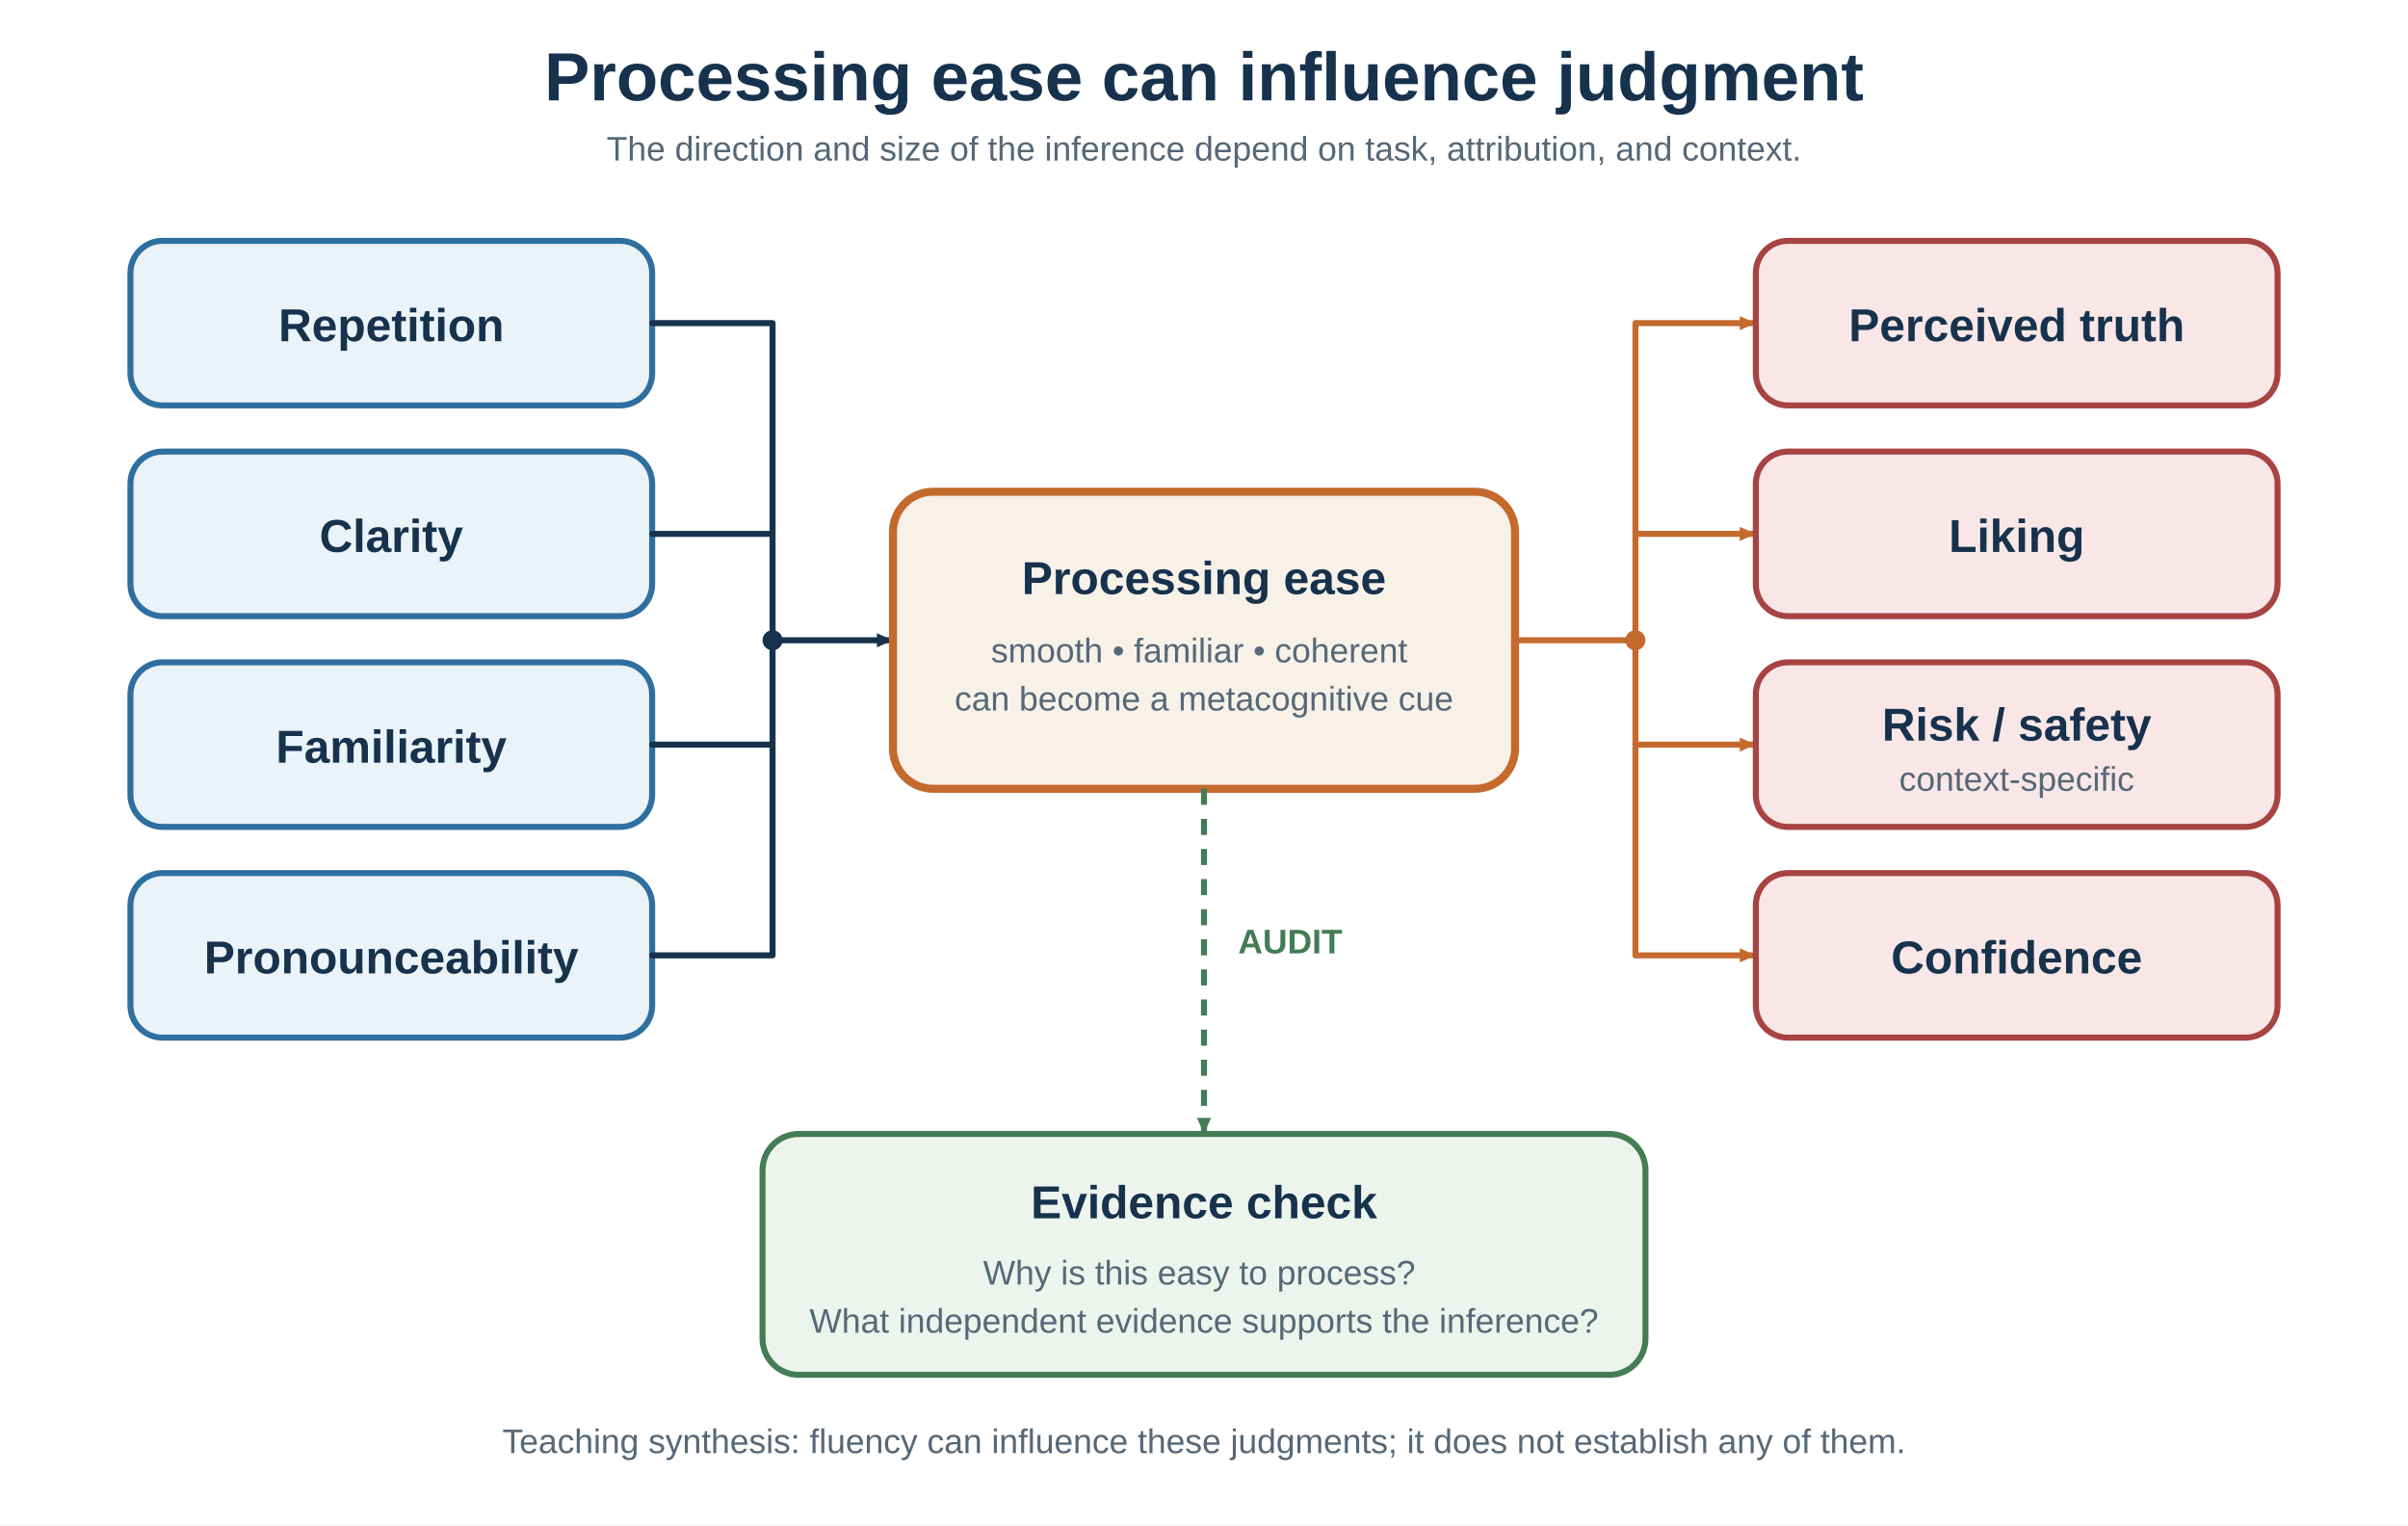
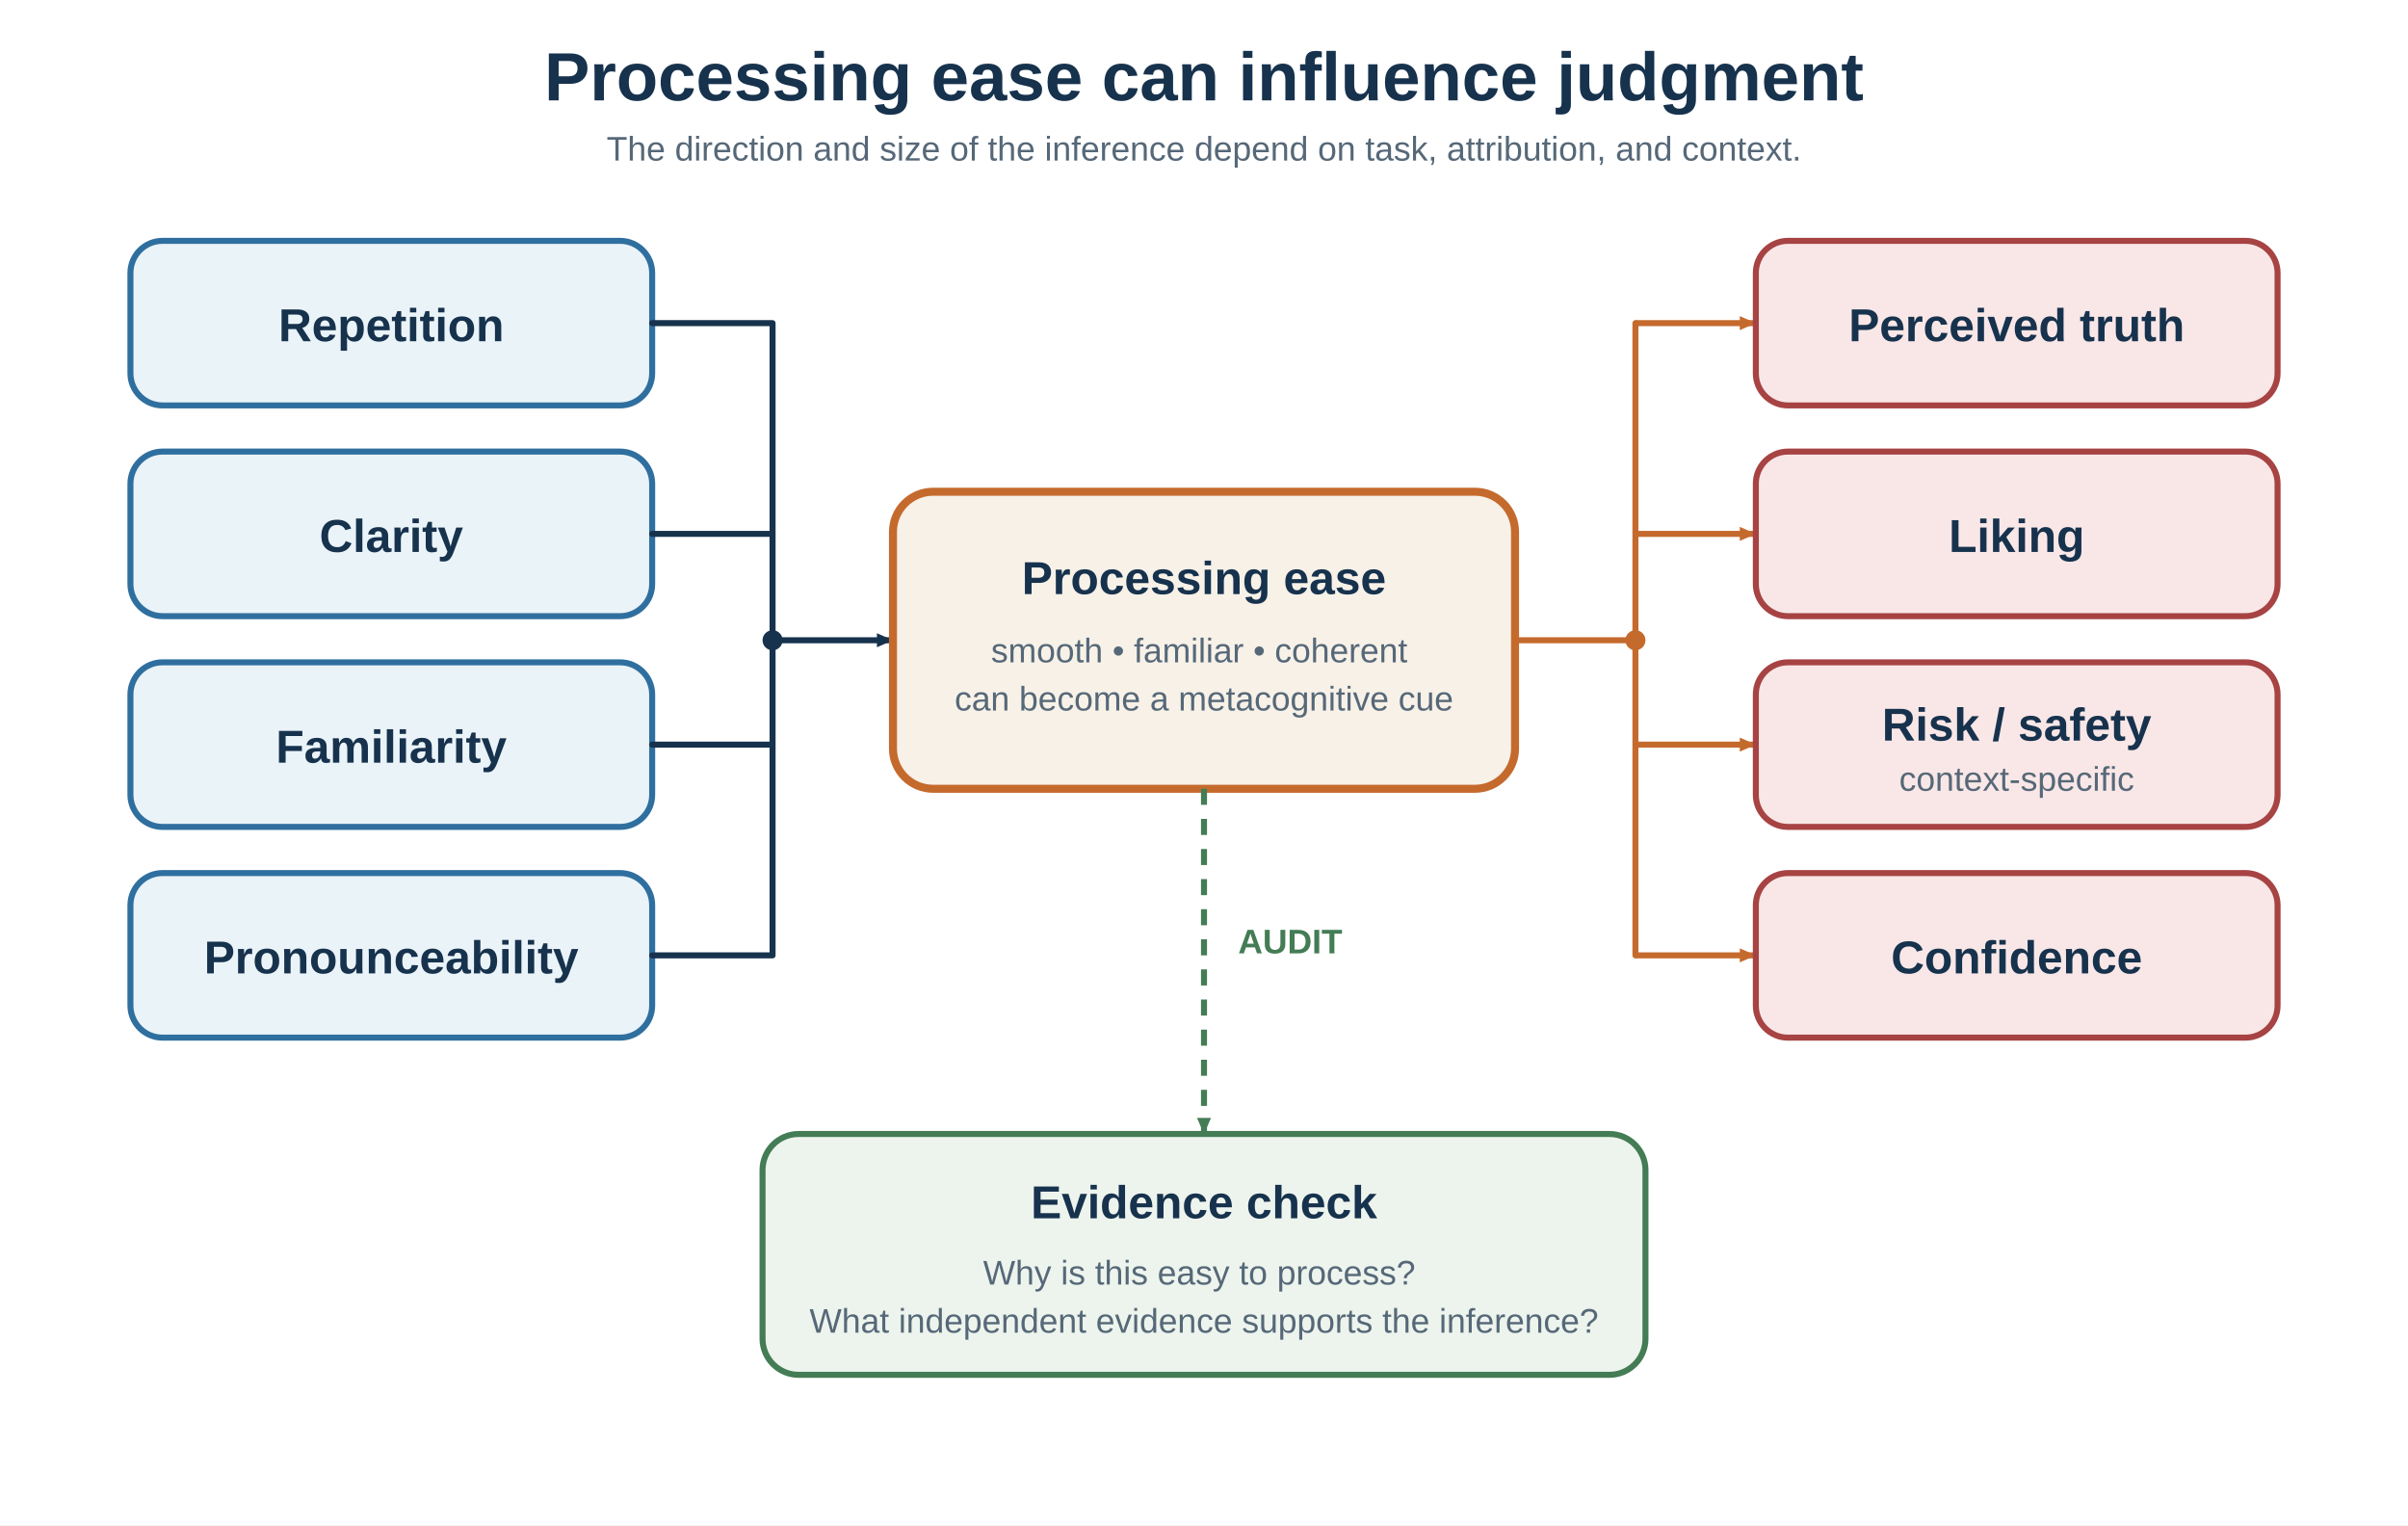
<svg xmlns="http://www.w3.org/2000/svg" width="1200" height="760" viewBox="0 0 1200 760" role="img" aria-labelledby="title desc">
  <defs>
    <marker id="arrow-navy" markerWidth="10" markerHeight="9" refX="9" refY="4.5" orient="auto" markerUnits="userSpaceOnUse">
      <path d="M1 1 L9 4.5 L1 8 Z" fill="#17324d" />
    </marker>
    <marker id="arrow-orange" markerWidth="10" markerHeight="9" refX="9" refY="4.5" orient="auto" markerUnits="userSpaceOnUse">
      <path d="M1 1 L9 4.5 L1 8 Z" fill="#c56a2d" />
    </marker>
    <marker id="arrow-green" markerWidth="10" markerHeight="9" refX="9" refY="4.5" orient="auto" markerUnits="userSpaceOnUse">
      <path d="M1 1 L9 4.5 L1 8 Z" fill="#447c55" />
    </marker>
    <style>
      .title{font:700 34px Arial,sans-serif;fill:#17324d}
      .label{font:700 23px Arial,sans-serif;fill:#17324d}
      .body{font:17px Arial,sans-serif;fill:#566878}
      .source{fill:#eaf3f8;stroke:#2f6f9f;stroke-width:3}
      .inference{fill:#f9e7e7;stroke:#a74343;stroke-width:3}
    </style>
  </defs>
  <rect width="1200" height="760" fill="#ffffff" />
  <text class="title" x="600" y="50" text-anchor="middle">Processing ease can influence judgment</text>
  <text class="body" x="600" y="80" text-anchor="middle">The direction and size of the inference depend on task, attribution, and context.</text>
  <g>
    <rect class="source" x="65" y="120" width="260" height="82" rx="16" />
    <text class="label" x="195" y="170" text-anchor="middle">Repetition</text>
    <rect class="source" x="65" y="225" width="260" height="82" rx="16" />
    <text class="label" x="195" y="275" text-anchor="middle">Clarity</text>
    <rect class="source" x="65" y="330" width="260" height="82" rx="16" />
    <text class="label" x="195" y="380" text-anchor="middle">Familiarity</text>
    <rect class="source" x="65" y="435" width="260" height="82" rx="16" />
    <text class="label" x="195" y="485" text-anchor="middle">Pronounceability</text>
    <path d="M325 161 H385 M325 266 H385 M325 371 H385 M325 476 H385 M385 161 V476" fill="none" stroke="#17324d" stroke-width="3" stroke-linecap="round" stroke-linejoin="round" />
    <circle cx="385" cy="319" r="5" fill="#17324d" />
    <path d="M385 319 H445" fill="none" stroke="#17324d" stroke-width="3" marker-end="url(#arrow-navy)" />
  </g>
  <rect x="445" y="245" width="310" height="148" rx="20" fill="#f7f1e8" stroke="#c56a2d" stroke-width="4" />
  <text class="label" x="600" y="296" text-anchor="middle">Processing ease</text>
  <text class="body" x="600" y="330" text-anchor="middle">
    <tspan x="600">smooth • familiar • coherent</tspan>
    <tspan x="600" dy="24">can become a metacognitive cue</tspan>
  </text>
  <g>
    <path d="M755 319 H815" fill="none" stroke="#c56a2d" stroke-width="3" />
    <circle cx="815" cy="319" r="5" fill="#c56a2d" />
    <path d="M815 161 V476" fill="none" stroke="#c56a2d" stroke-width="3" stroke-linecap="round" />
    <path d="M815 161 H875" fill="none" stroke="#c56a2d" stroke-width="3" marker-end="url(#arrow-orange)" />
    <path d="M815 266 H875" fill="none" stroke="#c56a2d" stroke-width="3" marker-end="url(#arrow-orange)" />
    <path d="M815 371 H875" fill="none" stroke="#c56a2d" stroke-width="3" marker-end="url(#arrow-orange)" />
    <path d="M815 476 H875" fill="none" stroke="#c56a2d" stroke-width="3" marker-end="url(#arrow-orange)" />
    <rect class="inference" x="875" y="120" width="260" height="82" rx="16" />
    <text class="label" x="1005" y="170" text-anchor="middle">Perceived truth</text>
    <rect class="inference" x="875" y="225" width="260" height="82" rx="16" />
    <text class="label" x="1005" y="275" text-anchor="middle">Liking</text>
    <rect class="inference" x="875" y="330" width="260" height="82" rx="16" />
    <text class="label" x="1005" y="369" text-anchor="middle">Risk / safety</text>
    <text class="body" x="1005" y="394" text-anchor="middle">context-specific</text>
    <rect class="inference" x="875" y="435" width="260" height="82" rx="16" />
    <text class="label" x="1005" y="485" text-anchor="middle">Confidence</text>
  </g>
  <path d="M600 393 V565" fill="none" stroke="#447c55" stroke-width="3" stroke-dasharray="8 7" marker-end="url(#arrow-green)" />
  <text x="617" y="475" font-family="Arial,sans-serif" font-size="17" font-weight="700" fill="#447c55">AUDIT</text>
  <rect x="380" y="565" width="440" height="120" rx="18" fill="#edf4ed" stroke="#447c55" stroke-width="3" />
  <text class="label" x="600" y="607" text-anchor="middle">Evidence check</text>
  <text class="body" x="600" y="640" text-anchor="middle">
    <tspan x="600">Why is this easy to process?</tspan>
    <tspan x="600" dy="24">What independent evidence supports the inference?</tspan>
  </text>
-   <text class="body" x="600" y="724" text-anchor="middle">Teaching synthesis: fluency can influence these judgments; it does not establish any of them.</text>
</svg>
